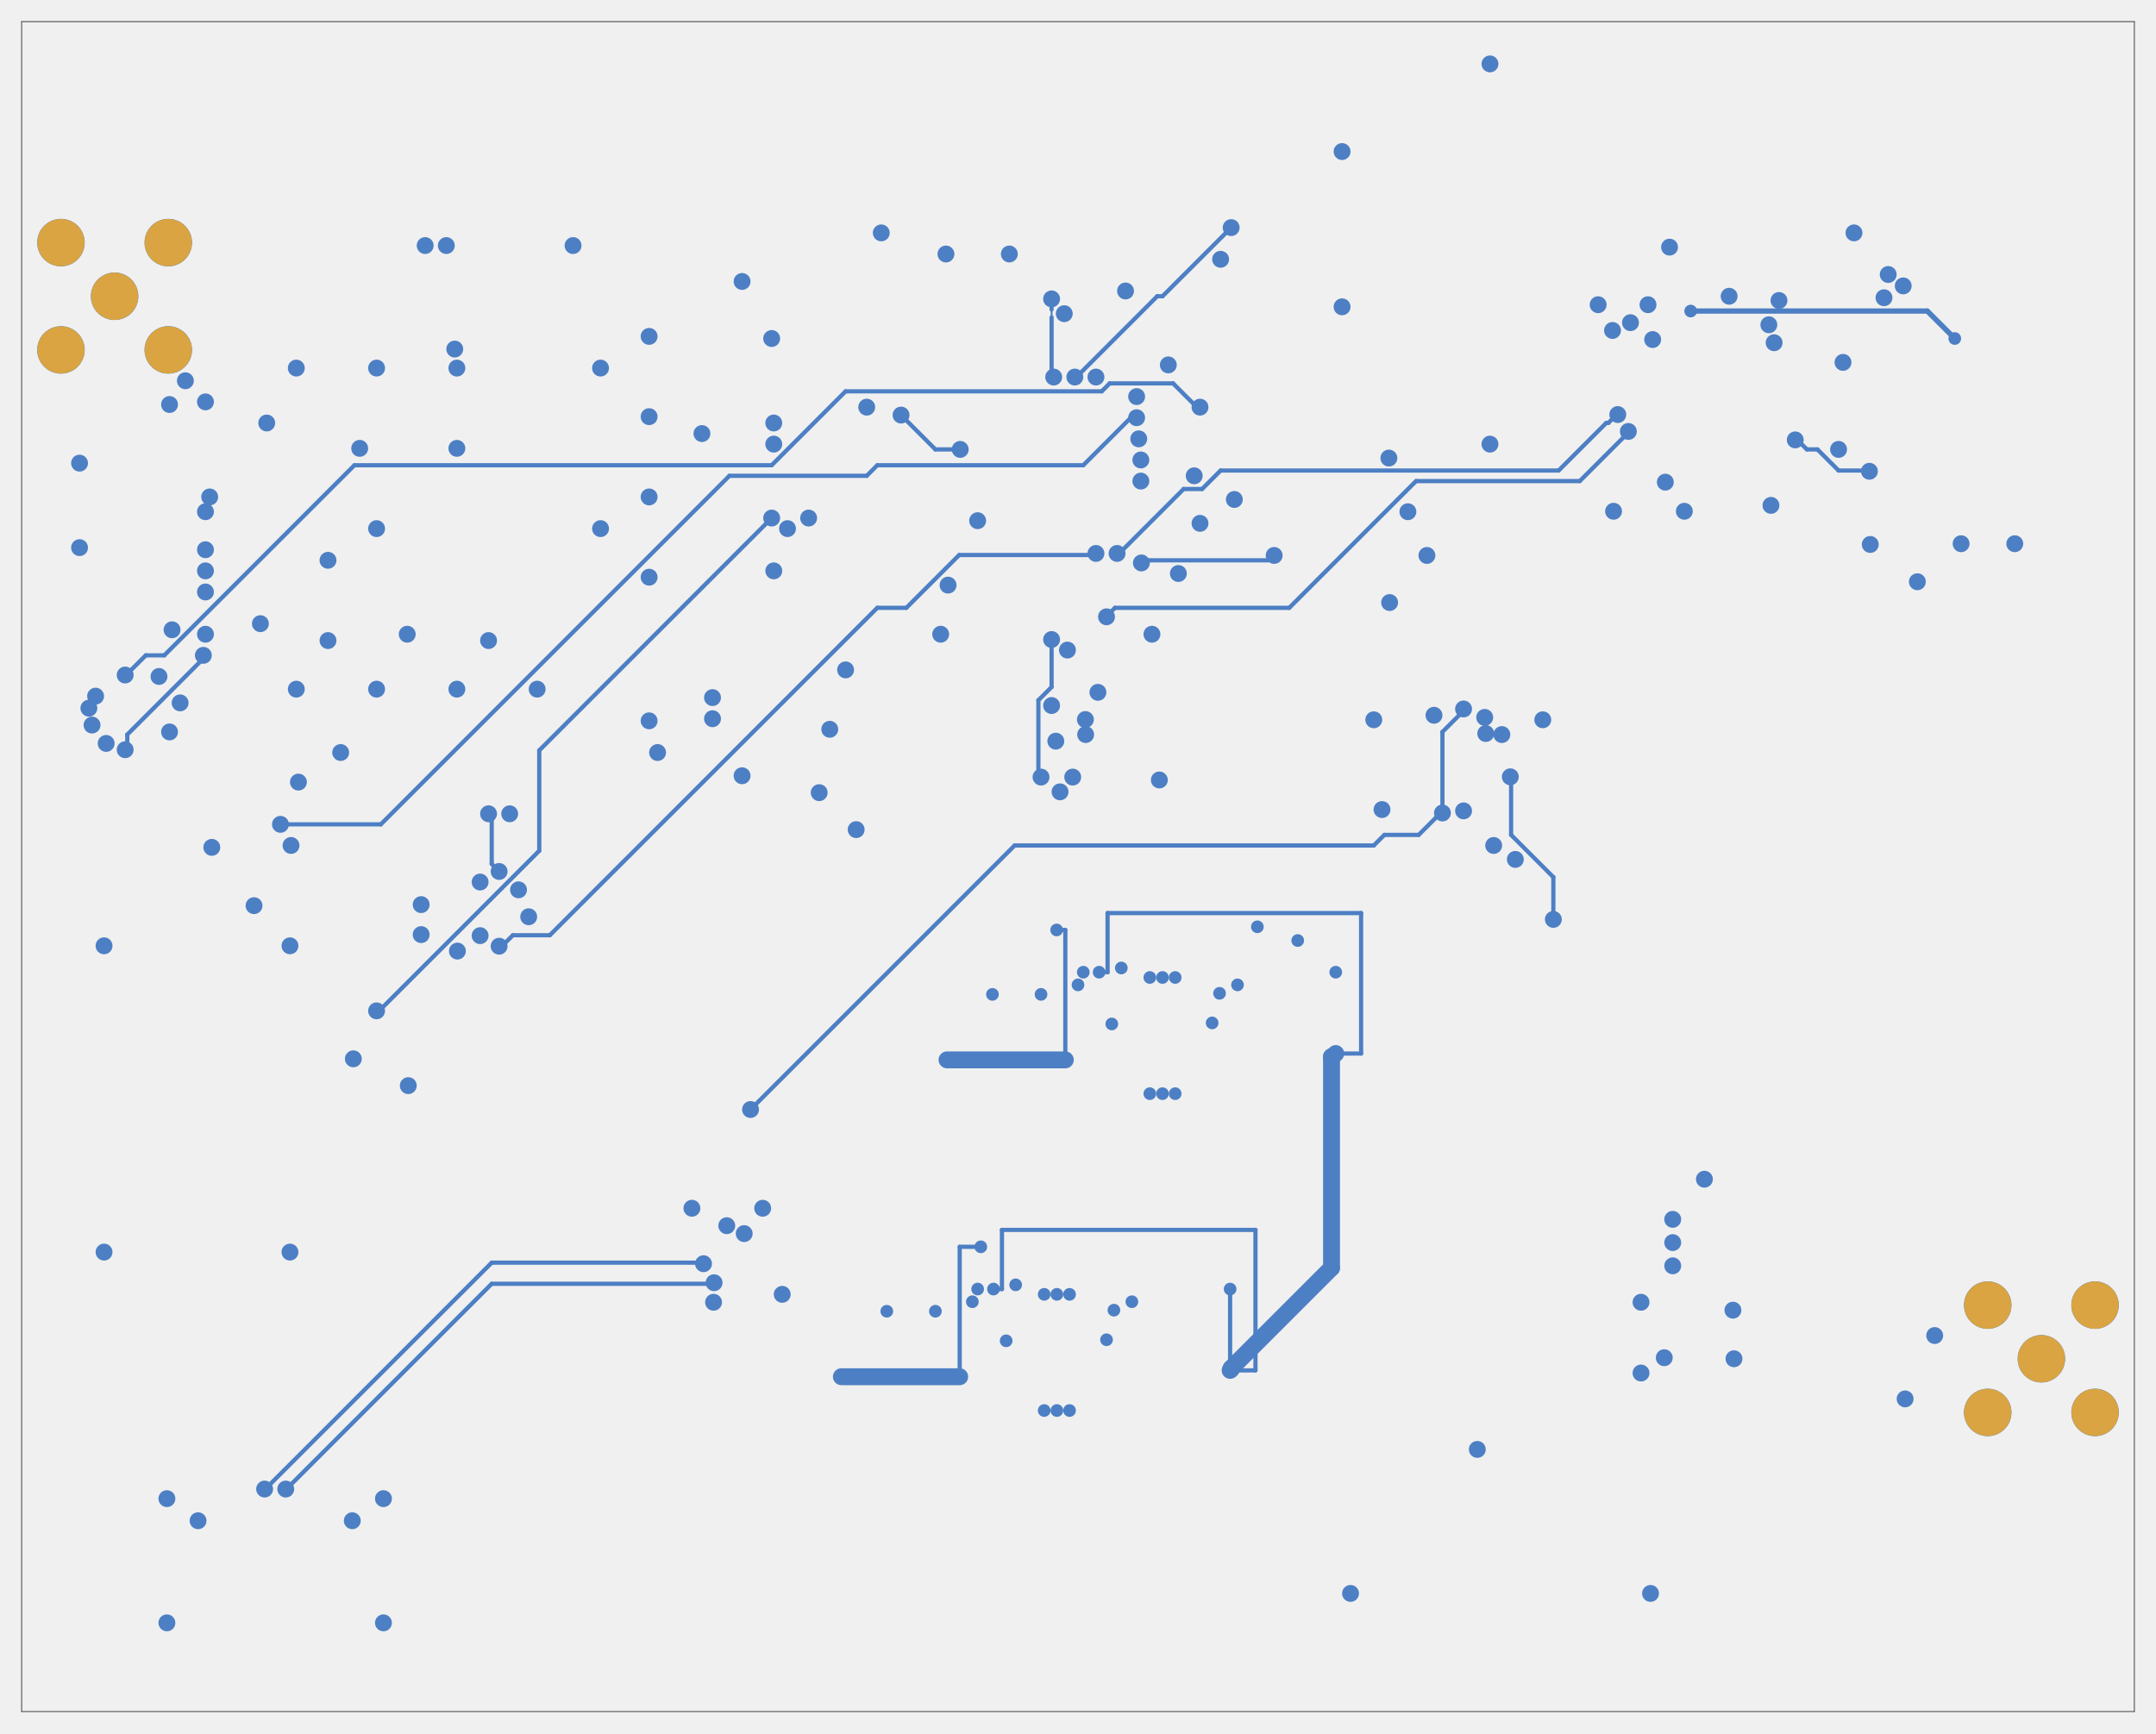
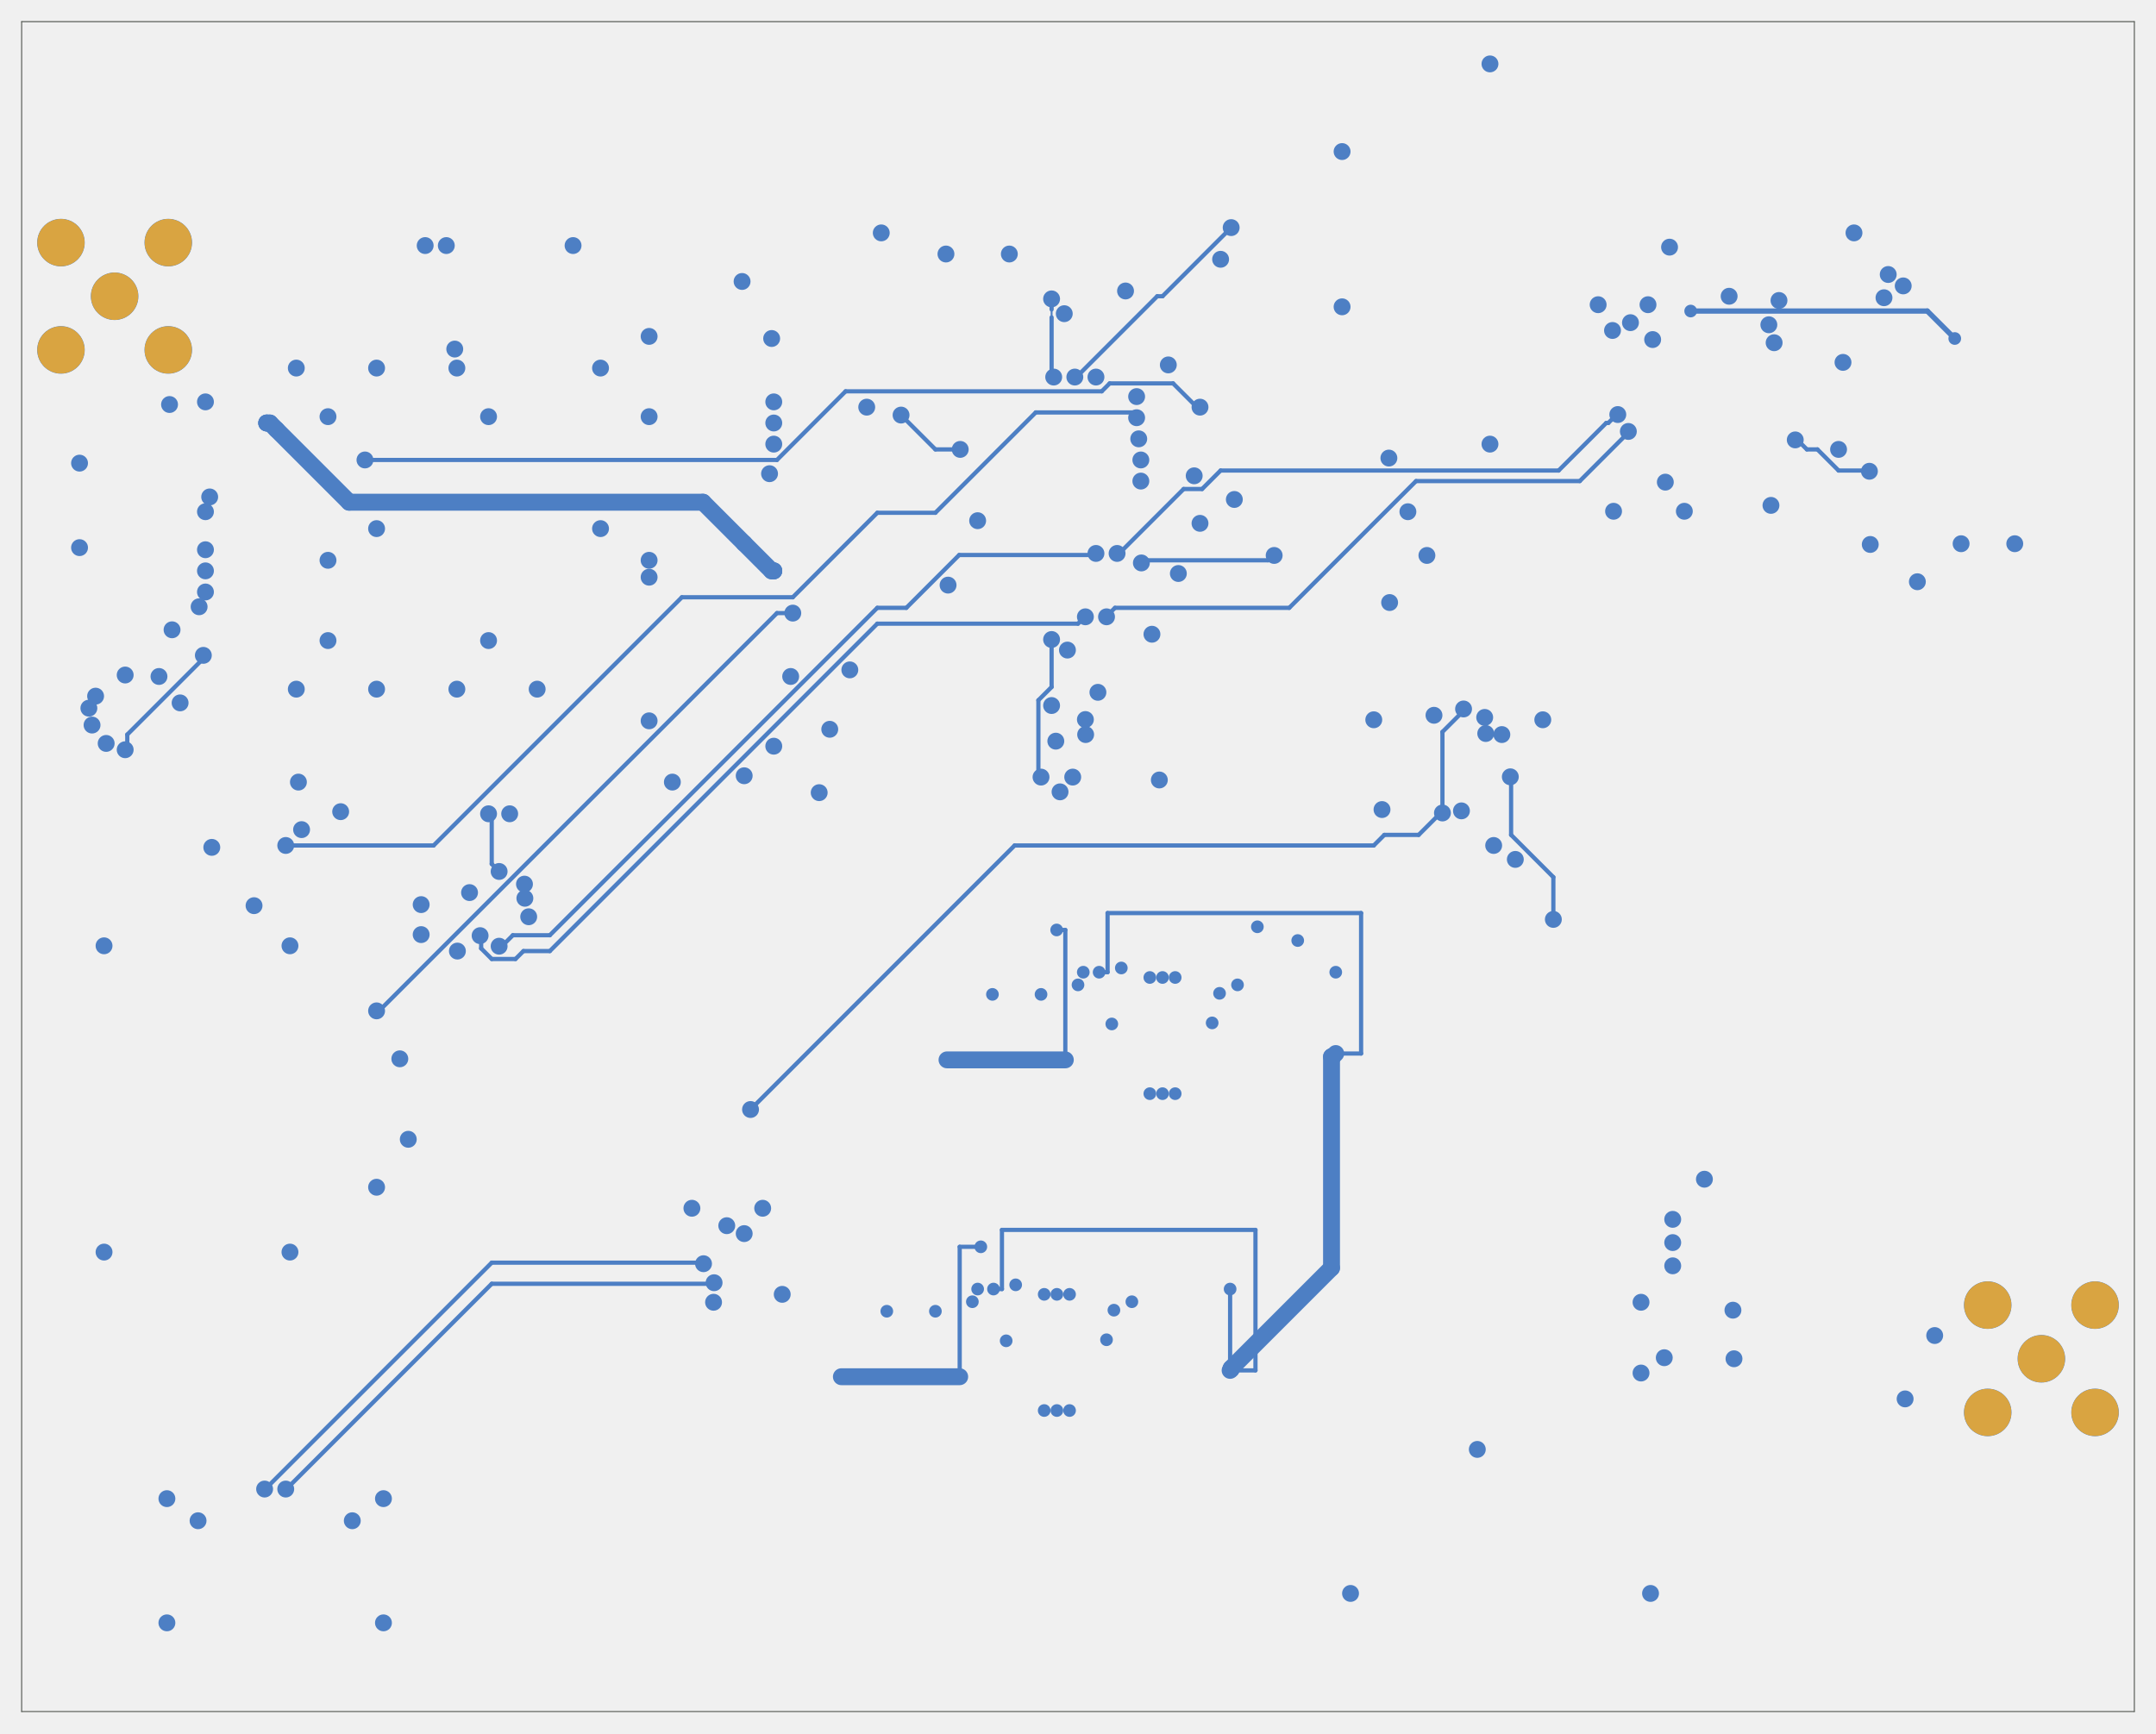
<svg xmlns="http://www.w3.org/2000/svg" width="102.05mm" height="82.05mm" viewBox="-1.025 -1.025 102.05 82.05">
  <defs>
    <mask id="m0" maskUnits="userSpaceOnUse">
      <rect x="-1.025" y="-1.025" width="102.05" height="82.05" fill="#000" />
      <path d="M79 13.7L90.2 13.7" stroke="#fff" stroke-width="0.25" stroke-linecap="round" fill="none" />
      <path d="M90.2 13.7L91.5 15" stroke="#fff" stroke-width="0.25" stroke-linecap="round" fill="none" />
      <path d="M46 60L46.4 60" stroke="#fff" stroke-width="0.2" stroke-linecap="round" fill="none" />
      <path d="M46.4 60L46.4 57.2" stroke="#fff" stroke-width="0.2" stroke-linecap="round" fill="none" />
      <path d="M46.4 57.2L58.4 57.2" stroke="#fff" stroke-width="0.2" stroke-linecap="round" fill="none" />
      <path d="M58.4 57.2L58.4 63.85" stroke="#fff" stroke-width="0.2" stroke-linecap="round" fill="none" />
      <path d="M58.4 63.85L57.2 63.85" stroke="#fff" stroke-width="0.2" stroke-linecap="round" fill="none" />
      <path d="M38.8 64.15L44.4 64.15" stroke="#fff" stroke-width="0.8" stroke-linecap="round" fill="none" />
      <path d="M44.4 64.15L44.4 58" stroke="#fff" stroke-width="0.2" stroke-linecap="round" fill="none" />
      <path d="M44.4 58L45.4 58" stroke="#fff" stroke-width="0.2" stroke-linecap="round" fill="none" />
      <path d="M57.2 60L57.2 63.85" stroke="#fff" stroke-width="0.2" stroke-linecap="round" fill="none" />
      <path d="M51 45L51.4 45" stroke="#fff" stroke-width="0.2" stroke-linecap="round" fill="none" />
      <path d="M51.4 45L51.4 42.2" stroke="#fff" stroke-width="0.2" stroke-linecap="round" fill="none" />
      <path d="M51.4 42.2L63.4 42.2" stroke="#fff" stroke-width="0.2" stroke-linecap="round" fill="none" />
      <path d="M63.4 42.2L63.4 48.85" stroke="#fff" stroke-width="0.2" stroke-linecap="round" fill="none" />
      <path d="M63.4 48.85L62.2 48.85" stroke="#fff" stroke-width="0.2" stroke-linecap="round" fill="none" />
      <path d="M49.85 16.825L49.925 16.75" stroke="#fff" stroke-width="0.2" stroke-linecap="round" fill="none" />
      <path d="M49.925 16.75L50 16.75" stroke="#fff" stroke-width="0.2" stroke-linecap="round" fill="none" />
      <path d="M57.25 9.75L54 13" stroke="#fff" stroke-width="0.2" stroke-linecap="round" fill="none" />
      <path d="M54 13L53.75 13" stroke="#fff" stroke-width="0.2" stroke-linecap="round" fill="none" />
      <path d="M53.75 13L50 16.75" stroke="#fff" stroke-width="0.2" stroke-linecap="round" fill="none" />
      <path d="M48.85 16.825L48.775 16.75" stroke="#fff" stroke-width="0.2" stroke-linecap="round" fill="none" />
      <path d="M48.775 16.75L48.75 16.75" stroke="#fff" stroke-width="0.2" stroke-linecap="round" fill="none" />
      <path d="M48.75 13.125L48.75 13.625" stroke="#fff" stroke-width="0.2" stroke-linecap="round" fill="none" />
      <path d="M48.75 13.625L48.75 14" stroke="#fff" stroke-width="0.09" stroke-linecap="round" fill="none" />
      <path d="M48.75 14L48.75 16.75" stroke="#fff" stroke-width="0.2" stroke-linecap="round" fill="none" />
      <path d="M48.25 35.763L48.237 35.75" stroke="#fff" stroke-width="0.2" stroke-linecap="round" fill="none" />
      <path d="M48.237 35.75L48.125 35.75" stroke="#fff" stroke-width="0.2" stroke-linecap="round" fill="none" />
      <path d="M48.75 29.25L48.75 31.5" stroke="#fff" stroke-width="0.2" stroke-linecap="round" fill="none" />
      <path d="M48.75 31.5L48.125 32.125" stroke="#fff" stroke-width="0.2" stroke-linecap="round" fill="none" />
      <path d="M48.125 32.125L48.125 35.75" stroke="#fff" stroke-width="0.2" stroke-linecap="round" fill="none" />
      <path d="M50.85 25.175L50.775 25.25" stroke="#fff" stroke-width="0.2" stroke-linecap="round" fill="none" />
      <path d="M50.775 25.25L50.75 25.25" stroke="#fff" stroke-width="0.2" stroke-linecap="round" fill="none" />
      <path d="M22.6 43.769L22.619 43.75" stroke="#fff" stroke-width="0.2" stroke-linecap="round" fill="none" />
      <path d="M22.619 43.75L22.75 43.75" stroke="#fff" stroke-width="0.2" stroke-linecap="round" fill="none" />
      <path d="M50.75 25.25L44.375 25.25" stroke="#fff" stroke-width="0.2" stroke-linecap="round" fill="none" />
      <path d="M44.375 25.25L41.875 27.75" stroke="#fff" stroke-width="0.2" stroke-linecap="round" fill="none" />
      <path d="M41.875 27.75L40.5 27.75" stroke="#fff" stroke-width="0.2" stroke-linecap="round" fill="none" />
      <path d="M40.5 27.75L25 43.25" stroke="#fff" stroke-width="0.2" stroke-linecap="round" fill="none" />
      <path d="M25 43.25L23.25 43.25" stroke="#fff" stroke-width="0.2" stroke-linecap="round" fill="none" />
      <path d="M23.25 43.25L22.75 43.75" stroke="#fff" stroke-width="0.2" stroke-linecap="round" fill="none" />
+       <path d="M50.35 28.175L50.275 28.25" stroke="#fff" stroke-width="0.2" stroke-linecap="round" fill="none" />
+       <path d="M50.275 28.25L50.25 28.25" stroke="#fff" stroke-width="0.2" stroke-linecap="round" fill="none" />
+       <path d="M21.7 43.269L21.75 43.319" stroke="#fff" stroke-width="0.2" stroke-linecap="round" fill="none" />
+       <path d="M21.75 43.319L21.75 43.375" stroke="#fff" stroke-width="0.2" stroke-linecap="round" fill="none" />
+       <path d="M50.25 28.25L50 28.5" stroke="#fff" stroke-width="0.2" stroke-linecap="round" fill="none" />
+       <path d="M50 28.5L40.5 28.5" stroke="#fff" stroke-width="0.2" stroke-linecap="round" fill="none" />
+       <path d="M40.5 28.5L25 44" stroke="#fff" stroke-width="0.2" stroke-linecap="round" fill="none" />
+       <path d="M25 44L23.75 44" stroke="#fff" stroke-width="0.2" stroke-linecap="round" fill="none" />
+       <path d="M23.75 44L23.375 44.375" stroke="#fff" stroke-width="0.2" stroke-linecap="round" fill="none" />
+       <path d="M23.375 44.375L22.25 44.375" stroke="#fff" stroke-width="0.2" stroke-linecap="round" fill="none" />
+       <path d="M22.25 44.375L21.75 43.875" stroke="#fff" stroke-width="0.2" stroke-linecap="round" fill="none" />
+       <path d="M21.75 43.875L21.75 43.375" stroke="#fff" stroke-width="0.2" stroke-linecap="round" fill="none" />
      <path d="M51.85 25.175L51.9 25.125" stroke="#fff" stroke-width="0.2" stroke-linecap="round" fill="none" />
      <path d="M51.9 25.125L52 25.125" stroke="#fff" stroke-width="0.2" stroke-linecap="round" fill="none" />
      <path d="M75.55 18.6L75.5 18.6" stroke="#fff" stroke-width="0.2" stroke-linecap="round" fill="none" />
      <path d="M52 25.125L55 22.125" stroke="#fff" stroke-width="0.2" stroke-linecap="round" fill="none" />
      <path d="M55 22.125L55.875 22.125" stroke="#fff" stroke-width="0.2" stroke-linecap="round" fill="none" />
      <path d="M55.875 22.125L56.75 21.25" stroke="#fff" stroke-width="0.2" stroke-linecap="round" fill="none" />
      <path d="M56.75 21.25L72.75 21.25" stroke="#fff" stroke-width="0.2" stroke-linecap="round" fill="none" />
      <path d="M72.75 21.25L75 19" stroke="#fff" stroke-width="0.2" stroke-linecap="round" fill="none" />
      <path d="M75 19L75.1 19" stroke="#fff" stroke-width="0.2" stroke-linecap="round" fill="none" />
      <path d="M75.1 19L75.5 18.6" stroke="#fff" stroke-width="0.2" stroke-linecap="round" fill="none" />
      <path d="M51.35 28.175L51.375 28.15" stroke="#fff" stroke-width="0.2" stroke-linecap="round" fill="none" />
      <path d="M51.375 28.15L51.375 28.125" stroke="#fff" stroke-width="0.2" stroke-linecap="round" fill="none" />
      <path d="M76.05 19.4L76.05 19.45" stroke="#fff" stroke-width="0.2" stroke-linecap="round" fill="none" />
      <path d="M51.375 28.125L51.75 27.75" stroke="#fff" stroke-width="0.2" stroke-linecap="round" fill="none" />
      <path d="M51.75 27.75L60 27.75" stroke="#fff" stroke-width="0.2" stroke-linecap="round" fill="none" />
      <path d="M60 27.75L66 21.75" stroke="#fff" stroke-width="0.2" stroke-linecap="round" fill="none" />
      <path d="M66 21.75L73.75 21.75" stroke="#fff" stroke-width="0.2" stroke-linecap="round" fill="none" />
      <path d="M73.75 21.75L76.05 19.45" stroke="#fff" stroke-width="0.2" stroke-linecap="round" fill="none" />
-       <path d="M52.775 18.75L52.75 18.75" stroke="#fff" stroke-width="0.2" stroke-linecap="round" fill="none" />
-       <path d="M12.25 38L17 38" stroke="#fff" stroke-width="0.2" stroke-linecap="round" fill="none" />
-       <path d="M17 38L33.5 21.5" stroke="#fff" stroke-width="0.2" stroke-linecap="round" fill="none" />
-       <path d="M33.5 21.5L40 21.5" stroke="#fff" stroke-width="0.2" stroke-linecap="round" fill="none" />
-       <path d="M40 21.5L40.5 21" stroke="#fff" stroke-width="0.2" stroke-linecap="round" fill="none" />
-       <path d="M40.5 21L50.25 21" stroke="#fff" stroke-width="0.2" stroke-linecap="round" fill="none" />
-       <path d="M50.25 21L52.5 18.75" stroke="#fff" stroke-width="0.2" stroke-linecap="round" fill="none" />
-       <path d="M52.5 18.75L52.75 18.75" stroke="#fff" stroke-width="0.2" stroke-linecap="round" fill="none" />
+       <path d="M52.775 18.75L52.875 18.65" stroke="#fff" stroke-width="0.2" stroke-linecap="round" fill="none" />
+       <path d="M52.875 18.65L52.875 18.625" stroke="#fff" stroke-width="0.2" stroke-linecap="round" fill="none" />
+       <path d="M12.5 39L19.5 39" stroke="#fff" stroke-width="0.2" stroke-linecap="round" fill="none" />
+       <path d="M19.5 39L31.25 27.25" stroke="#fff" stroke-width="0.2" stroke-linecap="round" fill="none" />
+       <path d="M31.25 27.25L36.5 27.25" stroke="#fff" stroke-width="0.2" stroke-linecap="round" fill="none" />
+       <path d="M36.5 27.25L40.5 23.25" stroke="#fff" stroke-width="0.2" stroke-linecap="round" fill="none" />
+       <path d="M40.5 23.25L43.25 23.25" stroke="#fff" stroke-width="0.2" stroke-linecap="round" fill="none" />
+       <path d="M43.25 23.25L48 18.5" stroke="#fff" stroke-width="0.2" stroke-linecap="round" fill="none" />
+       <path d="M48 18.5L52.75 18.5" stroke="#fff" stroke-width="0.2" stroke-linecap="round" fill="none" />
+       <path d="M52.75 18.5L52.875 18.625" stroke="#fff" stroke-width="0.2" stroke-linecap="round" fill="none" />
      <path d="M55.775 18.25L55.625 18.25" stroke="#fff" stroke-width="0.2" stroke-linecap="round" fill="none" />
-       <path d="M4.9 30.931L4.957 30.875" stroke="#fff" stroke-width="0.2" stroke-linecap="round" fill="none" />
-       <path d="M4.957 30.875L5 30.875" stroke="#fff" stroke-width="0.2" stroke-linecap="round" fill="none" />
      <path d="M55.625 18.25L54.5 17.125" stroke="#fff" stroke-width="0.2" stroke-linecap="round" fill="none" />
      <path d="M54.5 17.125L51.5 17.125" stroke="#fff" stroke-width="0.2" stroke-linecap="round" fill="none" />
      <path d="M51.5 17.125L51.125 17.5" stroke="#fff" stroke-width="0.2" stroke-linecap="round" fill="none" />
      <path d="M51.125 17.5L39 17.5" stroke="#fff" stroke-width="0.2" stroke-linecap="round" fill="none" />
-       <path d="M39 17.5L35.5 21" stroke="#fff" stroke-width="0.2" stroke-linecap="round" fill="none" />
-       <path d="M35.5 21L15.75 21" stroke="#fff" stroke-width="0.2" stroke-linecap="round" fill="none" />
-       <path d="M15.75 21L6.75 30" stroke="#fff" stroke-width="0.2" stroke-linecap="round" fill="none" />
-       <path d="M6.75 30L5.875 30" stroke="#fff" stroke-width="0.2" stroke-linecap="round" fill="none" />
-       <path d="M5.875 30L5 30.875" stroke="#fff" stroke-width="0.2" stroke-linecap="round" fill="none" />
+       <path d="M39 17.5L35.75 20.75" stroke="#fff" stroke-width="0.2" stroke-linecap="round" fill="none" />
+       <path d="M35.75 20.75L16.25 20.75" stroke="#fff" stroke-width="0.2" stroke-linecap="round" fill="none" />
      <path d="M8.6 30L8.5 30.1" stroke="#fff" stroke-width="0.2" stroke-linecap="round" fill="none" />
      <path d="M8.5 30.1L8.5 30.25" stroke="#fff" stroke-width="0.2" stroke-linecap="round" fill="none" />
      <path d="M4.9 34.468L4.994 34.375" stroke="#fff" stroke-width="0.2" stroke-linecap="round" fill="none" />
      <path d="M4.994 34.375L5 34.375" stroke="#fff" stroke-width="0.2" stroke-linecap="round" fill="none" />
      <path d="M8.5 30.25L5 33.75" stroke="#fff" stroke-width="0.2" stroke-linecap="round" fill="none" />
      <path d="M5 33.75L5 34.375" stroke="#fff" stroke-width="0.2" stroke-linecap="round" fill="none" />
      <path d="M22.1 37.5L22.25 37.65" stroke="#fff" stroke-width="0.2" stroke-linecap="round" fill="none" />
      <path d="M22.25 37.65L22.25 37.75" stroke="#fff" stroke-width="0.2" stroke-linecap="round" fill="none" />
      <path d="M22.6 40.231L22.5 40.132" stroke="#fff" stroke-width="0.2" stroke-linecap="round" fill="none" />
      <path d="M22.5 40.132L22.5 40.125" stroke="#fff" stroke-width="0.2" stroke-linecap="round" fill="none" />
      <path d="M22.25 37.75L22.25 39.875" stroke="#fff" stroke-width="0.2" stroke-linecap="round" fill="none" />
      <path d="M22.25 39.875L22.5 40.125" stroke="#fff" stroke-width="0.2" stroke-linecap="round" fill="none" />
      <path d="M87.46 21.285L87.425 21.25" stroke="#fff" stroke-width="0.2" stroke-linecap="round" fill="none" />
      <path d="M87.425 21.25L87.25 21.25" stroke="#fff" stroke-width="0.2" stroke-linecap="round" fill="none" />
      <path d="M83.95 19.8L84 19.8" stroke="#fff" stroke-width="0.2" stroke-linecap="round" fill="none" />
      <path d="M87.25 21.25L86 21.25" stroke="#fff" stroke-width="0.2" stroke-linecap="round" fill="none" />
      <path d="M86 21.25L85 20.25" stroke="#fff" stroke-width="0.2" stroke-linecap="round" fill="none" />
      <path d="M85 20.25L84.5 20.25" stroke="#fff" stroke-width="0.2" stroke-linecap="round" fill="none" />
      <path d="M84.5 20.25L84.05 19.8" stroke="#fff" stroke-width="0.2" stroke-linecap="round" fill="none" />
      <path d="M84.05 19.8L84 19.8" stroke="#fff" stroke-width="0.2" stroke-linecap="round" fill="none" />
      <path d="M70.463 35.75L70.5 35.788" stroke="#fff" stroke-width="0.2" stroke-linecap="round" fill="none" />
      <path d="M70.5 35.788L70.5 35.875" stroke="#fff" stroke-width="0.2" stroke-linecap="round" fill="none" />
      <path d="M72.5 42.5L72.5 40.5" stroke="#fff" stroke-width="0.2" stroke-linecap="round" fill="none" />
      <path d="M72.5 40.5L70.5 38.5" stroke="#fff" stroke-width="0.2" stroke-linecap="round" fill="none" />
      <path d="M70.5 38.5L70.5 35.875" stroke="#fff" stroke-width="0.2" stroke-linecap="round" fill="none" />
      <path d="M57.2 63.85L57.25 63.8" stroke="#fff" stroke-width="0.8" stroke-linecap="round" fill="none" />
      <path d="M57.25 63.8L57.25 63.75" stroke="#fff" stroke-width="0.8" stroke-linecap="round" fill="none" />
      <path d="M62.2 48.85L62.05 49" stroke="#fff" stroke-width="0.8" stroke-linecap="round" fill="none" />
      <path d="M62.05 49L62 49" stroke="#fff" stroke-width="0.8" stroke-linecap="round" fill="none" />
      <path d="M57.25 63.75L62 59" stroke="#fff" stroke-width="0.8" stroke-linecap="round" fill="none" />
      <path d="M62 59L62 49" stroke="#fff" stroke-width="0.8" stroke-linecap="round" fill="none" />
      <path d="M16.8 46.83L16.88 46.75" stroke="#fff" stroke-width="0.2" stroke-linecap="round" fill="none" />
      <path d="M16.88 46.75L17 46.75" stroke="#fff" stroke-width="0.2" stroke-linecap="round" fill="none" />
-       <path d="M17 46.75L24.5 39.25" stroke="#fff" stroke-width="0.2" stroke-linecap="round" fill="none" />
-       <path d="M24.5 39.25L24.5 34.5" stroke="#fff" stroke-width="0.2" stroke-linecap="round" fill="none" />
-       <path d="M24.5 34.5L35.5 23.5" stroke="#fff" stroke-width="0.2" stroke-linecap="round" fill="none" />
+       <path d="M17 46.75L35.75 28" stroke="#fff" stroke-width="0.2" stroke-linecap="round" fill="none" />
+       <path d="M35.75 28L36.5 28" stroke="#fff" stroke-width="0.2" stroke-linecap="round" fill="none" />
      <path d="M11.5 69.468L11.5 69.5" stroke="#fff" stroke-width="0.2" stroke-linecap="round" fill="none" />
      <path d="M32.275 58.8L32.225 58.75" stroke="#fff" stroke-width="0.2" stroke-linecap="round" fill="none" />
      <path d="M32.225 58.75L32.125 58.75" stroke="#fff" stroke-width="0.2" stroke-linecap="round" fill="none" />
      <path d="M11.5 69.5L22.25 58.75" stroke="#fff" stroke-width="0.2" stroke-linecap="round" fill="none" />
      <path d="M22.25 58.75L32.125 58.75" stroke="#fff" stroke-width="0.2" stroke-linecap="round" fill="none" />
      <path d="M12.5 69.468L12.5 69.5" stroke="#fff" stroke-width="0.2" stroke-linecap="round" fill="none" />
      <path d="M32.775 59.7L32.725 59.75" stroke="#fff" stroke-width="0.2" stroke-linecap="round" fill="none" />
      <path d="M32.725 59.75L32.625 59.75" stroke="#fff" stroke-width="0.2" stroke-linecap="round" fill="none" />
      <path d="M12.5 69.5L22.25 59.75" stroke="#fff" stroke-width="0.2" stroke-linecap="round" fill="none" />
      <path d="M22.25 59.75L32.625 59.75" stroke="#fff" stroke-width="0.2" stroke-linecap="round" fill="none" />
      <path d="M44.425 20.25L44.375 20.25" stroke="#fff" stroke-width="0.2" stroke-linecap="round" fill="none" />
      <path d="M41.625 18.625L43.25 20.25" stroke="#fff" stroke-width="0.2" stroke-linecap="round" fill="none" />
      <path d="M43.25 20.25L44.375 20.25" stroke="#fff" stroke-width="0.2" stroke-linecap="round" fill="none" />
      <path d="M59.285 25.27L59.265 25.25" stroke="#fff" stroke-width="0.2" stroke-linecap="round" fill="none" />
      <path d="M59.265 25.25L59.25 25.25" stroke="#fff" stroke-width="0.2" stroke-linecap="round" fill="none" />
      <path d="M59.25 25.25L59 25.5" stroke="#fff" stroke-width="0.2" stroke-linecap="round" fill="none" />
      <path d="M59 25.5L53.125 25.5" stroke="#fff" stroke-width="0.2" stroke-linecap="round" fill="none" />
      <path d="M53.125 25.5L53 25.625" stroke="#fff" stroke-width="0.2" stroke-linecap="round" fill="none" />
      <path d="M43.8 49.15L49.4 49.15" stroke="#fff" stroke-width="0.8" stroke-linecap="round" fill="none" />
      <path d="M49.4 49.15L49.4 43" stroke="#fff" stroke-width="0.2" stroke-linecap="round" fill="none" />
      <path d="M49.4 43L48.99 43" stroke="#fff" stroke-width="0.2" stroke-linecap="round" fill="none" />
+       <path d="M11.6 19L11.6 19" stroke="#fff" stroke-width="0.8" stroke-linecap="round" fill="none" />
+       <path d="M11.6 19L11.75 19" stroke="#fff" stroke-width="0.8" stroke-linecap="round" fill="none" />
+       <path d="M35.6 26L35.6 26" stroke="#fff" stroke-width="0.8" stroke-linecap="round" fill="none" />
+       <path d="M35.6 26L35.5 26" stroke="#fff" stroke-width="0.8" stroke-linecap="round" fill="none" />
+       <path d="M11.75 19L12.062 19.312" stroke="#fff" stroke-width="0.8" stroke-linecap="round" fill="none" />
+       <path d="M12.062 19.312L15.5 22.75" stroke="#fff" stroke-width="0.8" stroke-linecap="round" fill="none" />
+       <path d="M15.5 22.75L32.25 22.75" stroke="#fff" stroke-width="0.8" stroke-linecap="round" fill="none" />
+       <path d="M32.25 22.75L34.2 24.7" stroke="#fff" stroke-width="0.8" stroke-linecap="round" fill="none" />
+       <path d="M34.2 24.7L35.5 26" stroke="#fff" stroke-width="0.8" stroke-linecap="round" fill="none" />
      <path d="M67.25 37.462L67.213 37.5" stroke="#fff" stroke-width="0.2" stroke-linecap="round" fill="none" />
      <path d="M67.213 37.5L67.125 37.5" stroke="#fff" stroke-width="0.2" stroke-linecap="round" fill="none" />
      <path d="M34.5 51.5L47 39" stroke="#fff" stroke-width="0.2" stroke-linecap="round" fill="none" />
      <path d="M47 39L64 39" stroke="#fff" stroke-width="0.2" stroke-linecap="round" fill="none" />
      <path d="M64 39L64.5 38.5" stroke="#fff" stroke-width="0.2" stroke-linecap="round" fill="none" />
      <path d="M64.5 38.5L66.125 38.5" stroke="#fff" stroke-width="0.2" stroke-linecap="round" fill="none" />
      <path d="M66.125 38.5L67.125 37.5" stroke="#fff" stroke-width="0.2" stroke-linecap="round" fill="none" />
      <path d="M67.25 37.462L67.25 37.375" stroke="#fff" stroke-width="0.2" stroke-linecap="round" fill="none" />
      <path d="M68.25 32.538L68.25 32.625" stroke="#fff" stroke-width="0.2" stroke-linecap="round" fill="none" />
      <path d="M67.25 37.375L67.25 33.625" stroke="#fff" stroke-width="0.2" stroke-linecap="round" fill="none" />
      <path d="M67.25 33.625L68.25 32.625" stroke="#fff" stroke-width="0.2" stroke-linecap="round" fill="none" />
      <circle cx="79" cy="13.7" r="0.3" fill="#fff" />
      <circle cx="91.5" cy="15" r="0.3" fill="#fff" />
      <circle cx="57.2" cy="63.85" r="0.3" fill="#fff" />
      <circle cx="38.8" cy="64.15" r="0.3" fill="#fff" />
      <circle cx="46" cy="60" r="0.3" fill="#fff" />
      <circle cx="45.4" cy="58" r="0.3" fill="#fff" />
      <circle cx="44.4" cy="64.15" r="0.3" fill="#fff" />
      <circle cx="46.6" cy="62.45" r="0.3" fill="#fff" />
      <circle cx="47.05" cy="59.8" r="0.3" fill="#fff" />
      <circle cx="51.35" cy="62.4" r="0.3" fill="#fff" />
      <circle cx="57.2" cy="60" r="0.3" fill="#fff" />
      <circle cx="49" cy="60.25" r="0.3" fill="#fff" />
      <circle cx="49.6" cy="60.25" r="0.3" fill="#fff" />
      <circle cx="48.4" cy="60.25" r="0.3" fill="#fff" />
      <circle cx="49" cy="65.75" r="0.3" fill="#fff" />
      <circle cx="49.6" cy="65.75" r="0.3" fill="#fff" />
      <circle cx="48.4" cy="65.75" r="0.3" fill="#fff" />
      <circle cx="51.7" cy="61" r="0.3" fill="#fff" />
      <circle cx="52.55" cy="60.6" r="0.3" fill="#fff" />
      <circle cx="45" cy="60.6" r="0.3" fill="#fff" />
      <circle cx="45.25" cy="60" r="0.3" fill="#fff" />
      <circle cx="43.25" cy="61.05" r="0.3" fill="#fff" />
      <circle cx="40.95" cy="61.05" r="0.3" fill="#fff" />
      <circle cx="62.2" cy="48.85" r="0.3" fill="#fff" />
      <circle cx="51" cy="45" r="0.3" fill="#fff" />
      <circle cx="51.6" cy="47.45" r="0.3" fill="#fff" />
      <circle cx="52.05" cy="44.8" r="0.3" fill="#fff" />
      <circle cx="54" cy="45.25" r="0.3" fill="#fff" />
      <circle cx="54.6" cy="45.25" r="0.3" fill="#fff" />
      <circle cx="53.4" cy="45.25" r="0.3" fill="#fff" />
      <circle cx="54" cy="50.75" r="0.3" fill="#fff" />
      <circle cx="54.6" cy="50.75" r="0.3" fill="#fff" />
      <circle cx="53.4" cy="50.75" r="0.3" fill="#fff" />
      <circle cx="56.7" cy="46" r="0.3" fill="#fff" />
      <circle cx="57.55" cy="45.6" r="0.3" fill="#fff" />
      <circle cx="50" cy="45.6" r="0.3" fill="#fff" />
      <circle cx="50.25" cy="45" r="0.3" fill="#fff" />
      <circle cx="48.25" cy="46.05" r="0.3" fill="#fff" />
      <circle cx="45.95" cy="46.05" r="0.3" fill="#fff" />
      <circle cx="60.4" cy="43.5" r="0.3" fill="#fff" />
+       <circle cx="23.1" cy="37.5" r="0.4" fill="#fff" />
      <circle cx="35.6" cy="20" r="0.4" fill="#fff" />
      <circle cx="22.1" cy="37.5" r="0.4" fill="#fff" />
      <circle cx="22.6" cy="40.231" r="0.4" fill="#fff" />
      <circle cx="22.6" cy="43.769" r="0.4" fill="#fff" />
      <circle cx="76.05" cy="19.4" r="0.4" fill="#fff" />
      <circle cx="83.95" cy="19.8" r="0.4" fill="#fff" />
      <circle cx="75.55" cy="18.6" r="0.4" fill="#fff" />
      <circle cx="70.463" cy="35.75" r="0.4" fill="#fff" />
      <circle cx="8.6" cy="30" r="0.4" fill="#fff" />
      <circle cx="4.9" cy="30.931" r="0.4" fill="#fff" />
+       <circle cx="35.6" cy="19" r="0.4" fill="#fff" />
      <circle cx="52.775" cy="18.75" r="0.4" fill="#fff" />
      <circle cx="55.775" cy="18.25" r="0.4" fill="#fff" />
      <circle cx="50.85" cy="16.825" r="0.4" fill="#fff" />
      <circle cx="49.85" cy="16.825" r="0.4" fill="#fff" />
      <circle cx="49.35" cy="13.825" r="0.4" fill="#fff" />
      <circle cx="48.85" cy="16.825" r="0.4" fill="#fff" />
      <circle cx="55.775" cy="23.75" r="0.4" fill="#fff" />
      <circle cx="44.425" cy="20.25" r="0.4" fill="#fff" />
+       <circle cx="50.35" cy="28.175" r="0.4" fill="#fff" />
      <circle cx="50.85" cy="25.175" r="0.4" fill="#fff" />
      <circle cx="51.35" cy="28.175" r="0.4" fill="#fff" />
      <circle cx="51.85" cy="25.175" r="0.4" fill="#fff" />
+       <circle cx="35.6" cy="18" r="0.4" fill="#fff" />
      <circle cx="11.5" cy="69.468" r="0.4" fill="#fff" />
      <circle cx="12.5" cy="69.468" r="0.4" fill="#fff" />
      <circle cx="78.15" cy="56.7" r="0.4" fill="#fff" />
      <circle cx="78.15" cy="58.9" r="0.4" fill="#fff" />
      <circle cx="32.275" cy="58.8" r="0.4" fill="#fff" />
+       <circle cx="21.7" cy="43.269" r="0.4" fill="#fff" />
      <circle cx="32.775" cy="59.7" r="0.4" fill="#fff" />
+       <circle cx="21.2" cy="41.231" r="0.4" fill="#fff" />
      <circle cx="87.46" cy="21.285" r="0.4" fill="#fff" />
      <circle cx="4.9" cy="34.468" r="0.4" fill="#fff" />
      <circle cx="49.75" cy="35.763" r="0.4" fill="#fff" />
      <circle cx="48.25" cy="35.763" r="0.4" fill="#fff" />
+       <circle cx="18.3" cy="52.91" r="0.4" fill="#fff" />
      <circle cx="54.275" cy="16.25" r="0.4" fill="#fff" />
      <circle cx="13.1" cy="36" r="0.4" fill="#fff" />
      <circle cx="16.8" cy="46.83" r="0.4" fill="#fff" />
-       <circle cx="23.1" cy="37.5" r="0.4" fill="#fff" />
-       <circle cx="21.7" cy="40.731" r="0.4" fill="#fff" />
+       <circle cx="16.8" cy="55.18" r="0.4" fill="#fff" />
      <circle cx="57.25" cy="9.75" r="0.4" fill="#fff" />
-       <circle cx="37.25" cy="23.5" r="0.4" fill="#fff" />
-       <circle cx="43.5" cy="29" r="0.4" fill="#fff" />
      <circle cx="37.75" cy="36.5" r="0.4" fill="#fff" />
      <circle cx="52.25" cy="12.75" r="0.4" fill="#fff" />
      <circle cx="86" cy="20.25" r="0.4" fill="#fff" />
      <circle cx="40" cy="18.25" r="0.4" fill="#fff" />
      <circle cx="45.25" cy="23.625" r="0.4" fill="#fff" />
      <circle cx="53.5" cy="29" r="0.4" fill="#fff" />
      <circle cx="7.5" cy="32.25" r="0.4" fill="#fff" />
      <circle cx="32.75" cy="60.625" r="0.4" fill="#fff" />
      <circle cx="48.75" cy="13.125" r="0.4" fill="#fff" />
      <circle cx="48.75" cy="29.25" r="0.4" fill="#fff" />
-       <circle cx="12.75" cy="39" r="0.4" fill="#fff" />
-       <circle cx="12.25" cy="38" r="0.4" fill="#fff" />
+       <circle cx="13.25" cy="38.25" r="0.4" fill="#fff" />
+       <circle cx="12.5" cy="39" r="0.4" fill="#fff" />
+       <circle cx="16.25" cy="20.75" r="0.4" fill="#fff" />
      <circle cx="72.5" cy="42.5" r="0.4" fill="#fff" />
-       <circle cx="35.5" cy="23.5" r="0.4" fill="#fff" />
+       <circle cx="36.5" cy="28" r="0.4" fill="#fff" />
      <circle cx="54.75" cy="26.125" r="0.4" fill="#fff" />
      <circle cx="41.625" cy="18.625" r="0.4" fill="#fff" />
-       <circle cx="7" cy="33.625" r="0.4" fill="#fff" />
-       <circle cx="7.75" cy="17" r="0.4" fill="#fff" />
      <circle cx="48.75" cy="32.375" r="0.4" fill="#fff" />
      <circle cx="33.375" cy="57" r="0.4" fill="#fff" />
      <circle cx="77.75" cy="63.25" r="0.4" fill="#fff" />
      <circle cx="20.625" cy="44" r="0.4" fill="#fff" />
      <circle cx="55.5" cy="21.5" r="0.4" fill="#fff" />
      <circle cx="77.8" cy="21.8" r="0.4" fill="#fff" />
      <circle cx="82.7" cy="14.35" r="0.4" fill="#fff" />
      <circle cx="76.15" cy="14.25" r="0.4" fill="#fff" />
      <circle cx="6.5" cy="31" r="0.4" fill="#fff" />
      <circle cx="62.5" cy="13.5" r="0.4" fill="#fff" />
      <circle cx="64.75" cy="27.5" r="0.4" fill="#fff" />
      <circle cx="87.5" cy="24.75" r="0.4" fill="#fff" />
      <circle cx="36" cy="60.25" r="0.4" fill="#fff" />
      <circle cx="46.75" cy="11" r="0.4" fill="#fff" />
      <circle cx="43.75" cy="11" r="0.4" fill="#fff" />
      <circle cx="56.75" cy="11.25" r="0.4" fill="#fff" />
      <circle cx="82.8" cy="22.9" r="0.4" fill="#fff" />
      <circle cx="81" cy="61" r="0.4" fill="#fff" />
      <circle cx="20.5" cy="15.5" r="0.4" fill="#fff" />
      <circle cx="24" cy="42.375" r="0.4" fill="#fff" />
      <circle cx="52.775" cy="17.75" r="0.4" fill="#fff" />
      <circle cx="49.5" cy="29.75" r="0.4" fill="#fff" />
      <circle cx="78.15" cy="57.8" r="0.4" fill="#fff" />
      <circle cx="52.875" cy="19.75" r="0.4" fill="#fff" />
-       <circle cx="21.7" cy="43.269" r="0.4" fill="#fff" />
-       <circle cx="39.5" cy="38.25" r="0.4" fill="#fff" />
      <circle cx="59.285" cy="25.27" r="0.4" fill="#fff" />
      <circle cx="53" cy="25.625" r="0.4" fill="#fff" />
      <circle cx="56.35" cy="47.4" r="0.3" fill="#fff" />
      <circle cx="62.2" cy="45" r="0.3" fill="#fff" />
      <circle cx="58.49" cy="42.85" r="0.3" fill="#fff" />
-       <circle cx="35.6" cy="19" r="0.4" fill="#fff" />
-       <circle cx="36.25" cy="24" r="0.4" fill="#fff" />
-       <circle cx="18.3" cy="50.37" r="0.4" fill="#fff" />
-       <circle cx="18.25" cy="29" r="0.4" fill="#fff" />
      <circle cx="43.85" cy="26.675" r="0.4" fill="#fff" />
      <circle cx="38.25" cy="33.5" r="0.4" fill="#fff" />
      <circle cx="43.8" cy="49.15" r="0.3" fill="#fff" />
      <circle cx="48.99" cy="43" r="0.3" fill="#fff" />
      <circle cx="49.4" cy="49.15" r="0.3" fill="#fff" />
      <circle cx="35.6" cy="26" r="0.4" fill="#fff" />
      <circle cx="11.6" cy="19" r="0.4" fill="#fff" />
      <circle cx="68.25" cy="32.538" r="0.4" fill="#fff" />
      <circle cx="67.25" cy="37.462" r="0.4" fill="#fff" />
      <circle cx="34.5" cy="51.5" r="0.4" fill="#fff" />
      <circle cx="50.943" cy="31.75" r="0.4" fill="#fff" />
      <circle cx="31.725" cy="56.175" r="0.4" fill="#fff" />
      <circle cx="2.74" cy="24.9" r="0.4" fill="#fff" />
      <circle cx="2.74" cy="20.9" r="0.4" fill="#fff" />
      <circle cx="75.3" cy="14.62" r="0.4" fill="#fff" />
      <circle cx="86.21" cy="16.13" r="0.4" fill="#fff" />
      <circle cx="78" cy="10.675" r="0.4" fill="#fff" />
      <circle cx="76.65" cy="60.625" r="0.4" fill="#fff" />
      <circle cx="18.91" cy="43.22" r="0.4" fill="#fff" />
      <circle cx="18.91" cy="41.8" r="0.4" fill="#fff" />
      <circle cx="57.4" cy="22.62" r="0.4" fill="#fff" />
      <circle cx="7" cy="18.125" r="0.4" fill="#fff" />
      <circle cx="75.35" cy="23.179" r="0.4" fill="#fff" />
      <circle cx="83.18" cy="13.2" r="0.4" fill="#fff" />
      <circle cx="76.98" cy="13.4" r="0.4" fill="#fff" />
      <circle cx="7.119" cy="28.79" r="0.4" fill="#fff" />
      <circle cx="89.06" cy="12.51" r="0.4" fill="#fff" />
      <circle cx="86.73" cy="10" r="0.4" fill="#fff" />
      <circle cx="62.5" cy="6.15" r="0.4" fill="#fff" />
      <circle cx="69.5" cy="2" r="0.4" fill="#fff" />
      <circle cx="69.5" cy="20" r="0.4" fill="#fff" />
      <circle cx="15.65" cy="70.968" r="0.4" fill="#fff" />
      <circle cx="8.35" cy="70.968" r="0.4" fill="#fff" />
      <circle cx="6.875" cy="69.922" r="0.4" fill="#fff" />
      <circle cx="6.875" cy="75.802" r="0.4" fill="#fff" />
      <circle cx="17.125" cy="69.922" r="0.4" fill="#fff" />
      <circle cx="17.125" cy="75.802" r="0.4" fill="#fff" />
-       <circle cx="15.7" cy="49.1" r="0.4" fill="#fff" />
+       <circle cx="17.9" cy="49.1" r="0.4" fill="#fff" />
      <circle cx="12.7" cy="43.75" r="0.4" fill="#fff" />
      <circle cx="3.9" cy="43.75" r="0.4" fill="#fff" />
      <circle cx="12.7" cy="58.25" r="0.4" fill="#fff" />
      <circle cx="3.9" cy="58.25" r="0.4" fill="#fff" />
      <circle cx="66.515" cy="25.27" r="0.4" fill="#fff" />
      <circle cx="65.615" cy="23.2" r="0.4" fill="#fff" />
      <circle cx="64.715" cy="20.66" r="0.4" fill="#fff" />
      <circle cx="89.73" cy="26.515" r="0.4" fill="#fff" />
      <circle cx="91.8" cy="24.715" r="0.4" fill="#fff" />
      <circle cx="94.34" cy="24.715" r="0.4" fill="#fff" />
      <circle cx="40.688" cy="10" r="0.4" fill="#fff" />
-       <circle cx="39" cy="30.688" r="0.4" fill="#fff" />
+       <circle cx="39.2" cy="30.688" r="0.4" fill="#fff" />
      <circle cx="72" cy="33.05" r="0.4" fill="#fff" />
      <circle cx="64" cy="33.05" r="0.4" fill="#fff" />
      <circle cx="69.675" cy="39" r="0.4" fill="#fff" />
      <circle cx="68.9" cy="67.591" r="0.4" fill="#fff" />
      <circle cx="62.9" cy="74.409" r="0.4" fill="#fff" />
      <circle cx="77.1" cy="74.409" r="0.4" fill="#fff" />
      <circle cx="64.39" cy="37.3" r="0.4" fill="#fff" />
      <circle cx="70.7" cy="39.66" r="0.4" fill="#fff" />
-       <circle cx="68.25" cy="37.362" r="0.4" fill="#fff" />
+       <circle cx="68.15" cy="37.362" r="0.4" fill="#fff" />
      <circle cx="69.3" cy="33.7" r="0.4" fill="#fff" />
      <circle cx="70.062" cy="33.75" r="0.4" fill="#fff" />
      <circle cx="69.25" cy="32.938" r="0.4" fill="#fff" />
      <circle cx="66.85" cy="32.837" r="0.4" fill="#fff" />
      <circle cx="9" cy="39.09" r="0.4" fill="#fff" />
      <circle cx="53.85" cy="35.9" r="0.4" fill="#fff" />
      <circle cx="49.15" cy="36.462" r="0.4" fill="#fff" />
      <circle cx="50.362" cy="33.75" r="0.4" fill="#fff" />
      <circle cx="50.35" cy="33.038" r="0.4" fill="#fff" />
      <circle cx="34.2" cy="57.375" r="0.4" fill="#fff" />
      <circle cx="79.65" cy="54.8" r="0.4" fill="#fff" />
      <circle cx="89.15" cy="65.2" r="0.4" fill="#fff" />
      <circle cx="90.55" cy="62.2" r="0.4" fill="#fff" />
      <circle cx="52.975" cy="20.75" r="0.4" fill="#fff" />
-       <circle cx="30.1" cy="34.6" r="0.4" fill="#fff" />
-       <circle cx="32.7" cy="32" r="0.4" fill="#fff" />
-       <circle cx="15.1" cy="34.6" r="0.4" fill="#fff" />
-       <circle cx="32.2" cy="19.5" r="0.4" fill="#fff" />
+       <circle cx="30.8" cy="36" r="0.4" fill="#fff" />
+       <circle cx="36.4" cy="31" r="0.4" fill="#fff" />
+       <circle cx="15.1" cy="37.4" r="0.4" fill="#fff" />
+       <circle cx="35.4" cy="21.4" r="0.4" fill="#fff" />
      <circle cx="26.1" cy="10.6" r="0.4" fill="#fff" />
      <circle cx="20.1" cy="10.6" r="0.4" fill="#fff" />
      <circle cx="19.1" cy="10.6" r="0.4" fill="#fff" />
      <circle cx="8.7" cy="18" r="0.4" fill="#fff" />
      <circle cx="8.9" cy="22.5" r="0.4" fill="#fff" />
      <circle cx="8.7" cy="23.2" r="0.4" fill="#fff" />
      <circle cx="8.7" cy="25" r="0.4" fill="#fff" />
      <circle cx="8.7" cy="26" r="0.4" fill="#fff" />
      <circle cx="8.7" cy="27" r="0.4" fill="#fff" />
-       <circle cx="11.3" cy="28.5" r="0.4" fill="#fff" />
-       <circle cx="8.7" cy="29" r="0.4" fill="#fff" />
+       <circle cx="8.4" cy="27.7" r="0.4" fill="#fff" />
      <circle cx="13" cy="31.6" r="0.4" fill="#fff" />
      <circle cx="16.8" cy="31.6" r="0.4" fill="#fff" />
      <circle cx="20.6" cy="31.6" r="0.4" fill="#fff" />
      <circle cx="24.4" cy="31.6" r="0.4" fill="#fff" />
      <circle cx="29.7" cy="33.1" r="0.4" fill="#fff" />
      <circle cx="29.7" cy="26.3" r="0.4" fill="#fff" />
-       <circle cx="29.7" cy="22.5" r="0.4" fill="#fff" />
+       <circle cx="29.7" cy="25.5" r="0.4" fill="#fff" />
      <circle cx="29.7" cy="18.7" r="0.4" fill="#fff" />
      <circle cx="29.7" cy="14.9" r="0.4" fill="#fff" />
      <circle cx="27.4" cy="16.4" r="0.4" fill="#fff" />
      <circle cx="20.6" cy="16.4" r="0.4" fill="#fff" />
      <circle cx="16.8" cy="16.4" r="0.4" fill="#fff" />
      <circle cx="13" cy="16.4" r="0.4" fill="#fff" />
-       <circle cx="16" cy="20.2" r="0.4" fill="#fff" />
+       <circle cx="14.5" cy="18.7" r="0.4" fill="#fff" />
      <circle cx="14.5" cy="25.5" r="0.4" fill="#fff" />
      <circle cx="14.5" cy="29.3" r="0.4" fill="#fff" />
      <circle cx="22.1" cy="29.3" r="0.4" fill="#fff" />
      <circle cx="27.4" cy="24" r="0.4" fill="#fff" />
-       <circle cx="20.6" cy="20.2" r="0.4" fill="#fff" />
+       <circle cx="22.1" cy="18.7" r="0.4" fill="#fff" />
      <circle cx="16.8" cy="24" r="0.4" fill="#fff" />
-       <circle cx="34.1" cy="35.7" r="0.4" fill="#fff" />
-       <circle cx="32.7" cy="33" r="0.4" fill="#fff" />
+       <circle cx="34.2" cy="35.7" r="0.4" fill="#fff" />
+       <circle cx="35.6" cy="34.3" r="0.4" fill="#fff" />
      <circle cx="35.5" cy="15" r="0.4" fill="#fff" />
      <circle cx="34.1" cy="12.3" r="0.4" fill="#fff" />
      <circle cx="11" cy="41.85" r="0.4" fill="#fff" />
-       <circle cx="23.518" cy="41.1" r="0.4" fill="#fff" />
+       <circle cx="23.819" cy="41.5" r="0.4" fill="#fff" />
+       <circle cx="23.8" cy="40.831" r="0.4" fill="#fff" />
      <circle cx="3.182" cy="32.5" r="0.4" fill="#fff" />
      <circle cx="3.5" cy="31.931" r="0.4" fill="#fff" />
      <circle cx="3.332" cy="33.3" r="0.4" fill="#fff" />
      <circle cx="4" cy="34.169" r="0.4" fill="#fff" />
      <circle cx="88.35" cy="11.97" r="0.4" fill="#fff" />
      <circle cx="88.15" cy="13.07" r="0.4" fill="#fff" />
      <circle cx="35.075" cy="56.175" r="0.4" fill="#fff" />
      <circle cx="76.65" cy="63.975" r="0.4" fill="#fff" />
      <circle cx="78.7" cy="23.179" r="0.4" fill="#fff" />
      <circle cx="80.82" cy="13" r="0.4" fill="#fff" />
      <circle cx="74.62" cy="13.4" r="0.4" fill="#fff" />
      <circle cx="48.95" cy="34.062" r="0.4" fill="#fff" />
      <circle cx="81.05" cy="63.3" r="0.4" fill="#fff" />
      <circle cx="52.975" cy="21.75" r="0.4" fill="#fff" />
      <circle cx="82.95" cy="15.2" r="0.4" fill="#fff" />
      <circle cx="77.2" cy="15.05" r="0.4" fill="#fff" />
      <circle cx="4.4" cy="13" r="1.125" fill="#fff" />
      <circle cx="6.94" cy="10.46" r="1.125" fill="#fff" />
      <circle cx="1.86" cy="10.46" r="1.125" fill="#fff" />
      <circle cx="1.86" cy="15.54" r="1.125" fill="#fff" />
      <circle cx="6.94" cy="15.54" r="1.125" fill="#fff" />
      <circle cx="95.6" cy="63.3" r="1.125" fill="#fff" />
      <circle cx="93.06" cy="65.84" r="1.125" fill="#fff" />
      <circle cx="98.14" cy="65.84" r="1.125" fill="#fff" />
      <circle cx="98.14" cy="60.76" r="1.125" fill="#fff" />
      <circle cx="93.06" cy="60.76" r="1.125" fill="#fff" />
    </mask>
    <mask id="m1" maskUnits="userSpaceOnUse">
      <rect x="-1.025" y="-1.025" width="102.05" height="82.05" fill="#000" />
      <circle cx="4.4" cy="13" r="1.125" fill="#fff" />
      <circle cx="6.94" cy="10.46" r="1.125" fill="#fff" />
      <circle cx="1.86" cy="10.46" r="1.125" fill="#fff" />
      <circle cx="1.86" cy="15.54" r="1.125" fill="#fff" />
      <circle cx="6.94" cy="15.54" r="1.125" fill="#fff" />
      <circle cx="95.6" cy="63.3" r="1.125" fill="#fff" />
      <circle cx="93.06" cy="65.84" r="1.125" fill="#fff" />
      <circle cx="98.14" cy="65.84" r="1.125" fill="#fff" />
      <circle cx="98.14" cy="60.76" r="1.125" fill="#fff" />
      <circle cx="93.06" cy="60.76" r="1.125" fill="#fff" />
    </mask>
    <mask id="m2" maskUnits="userSpaceOnUse">
      <rect x="-1.025" y="-1.025" width="102.05" height="82.05" fill="#000" />
      <path d="M0 0L100 0" stroke="#fff" stroke-width="0.05" stroke-linecap="round" fill="none" />
      <path d="M100 0L100 80" stroke="#fff" stroke-width="0.05" stroke-linecap="round" fill="none" />
      <path d="M100 80L0 80" stroke="#fff" stroke-width="0.05" stroke-linecap="round" fill="none" />
      <path d="M0 80L0 0" stroke="#fff" stroke-width="0.05" stroke-linecap="round" fill="none" />
    </mask>
  </defs>
  <g data-layer="B.Cu">
    <rect x="-1.025" y="-1.025" width="102.05" height="82.05" fill="#4d7fc4" mask="url(#m0)" />
  </g>
  <g data-layer="B.Cu">
    <g mask="url(#m1)">
      <rect x="-1.025" y="-1.025" width="102.05" height="82.05" fill="#d9a441" mask="url(#m0)" />
    </g>
  </g>
  <g data-layer="Edge.Cuts">
    <rect x="-1.025" y="-1.025" width="102.05" height="82.05" fill="#5b605a" mask="url(#m2)" />
  </g>
</svg>
